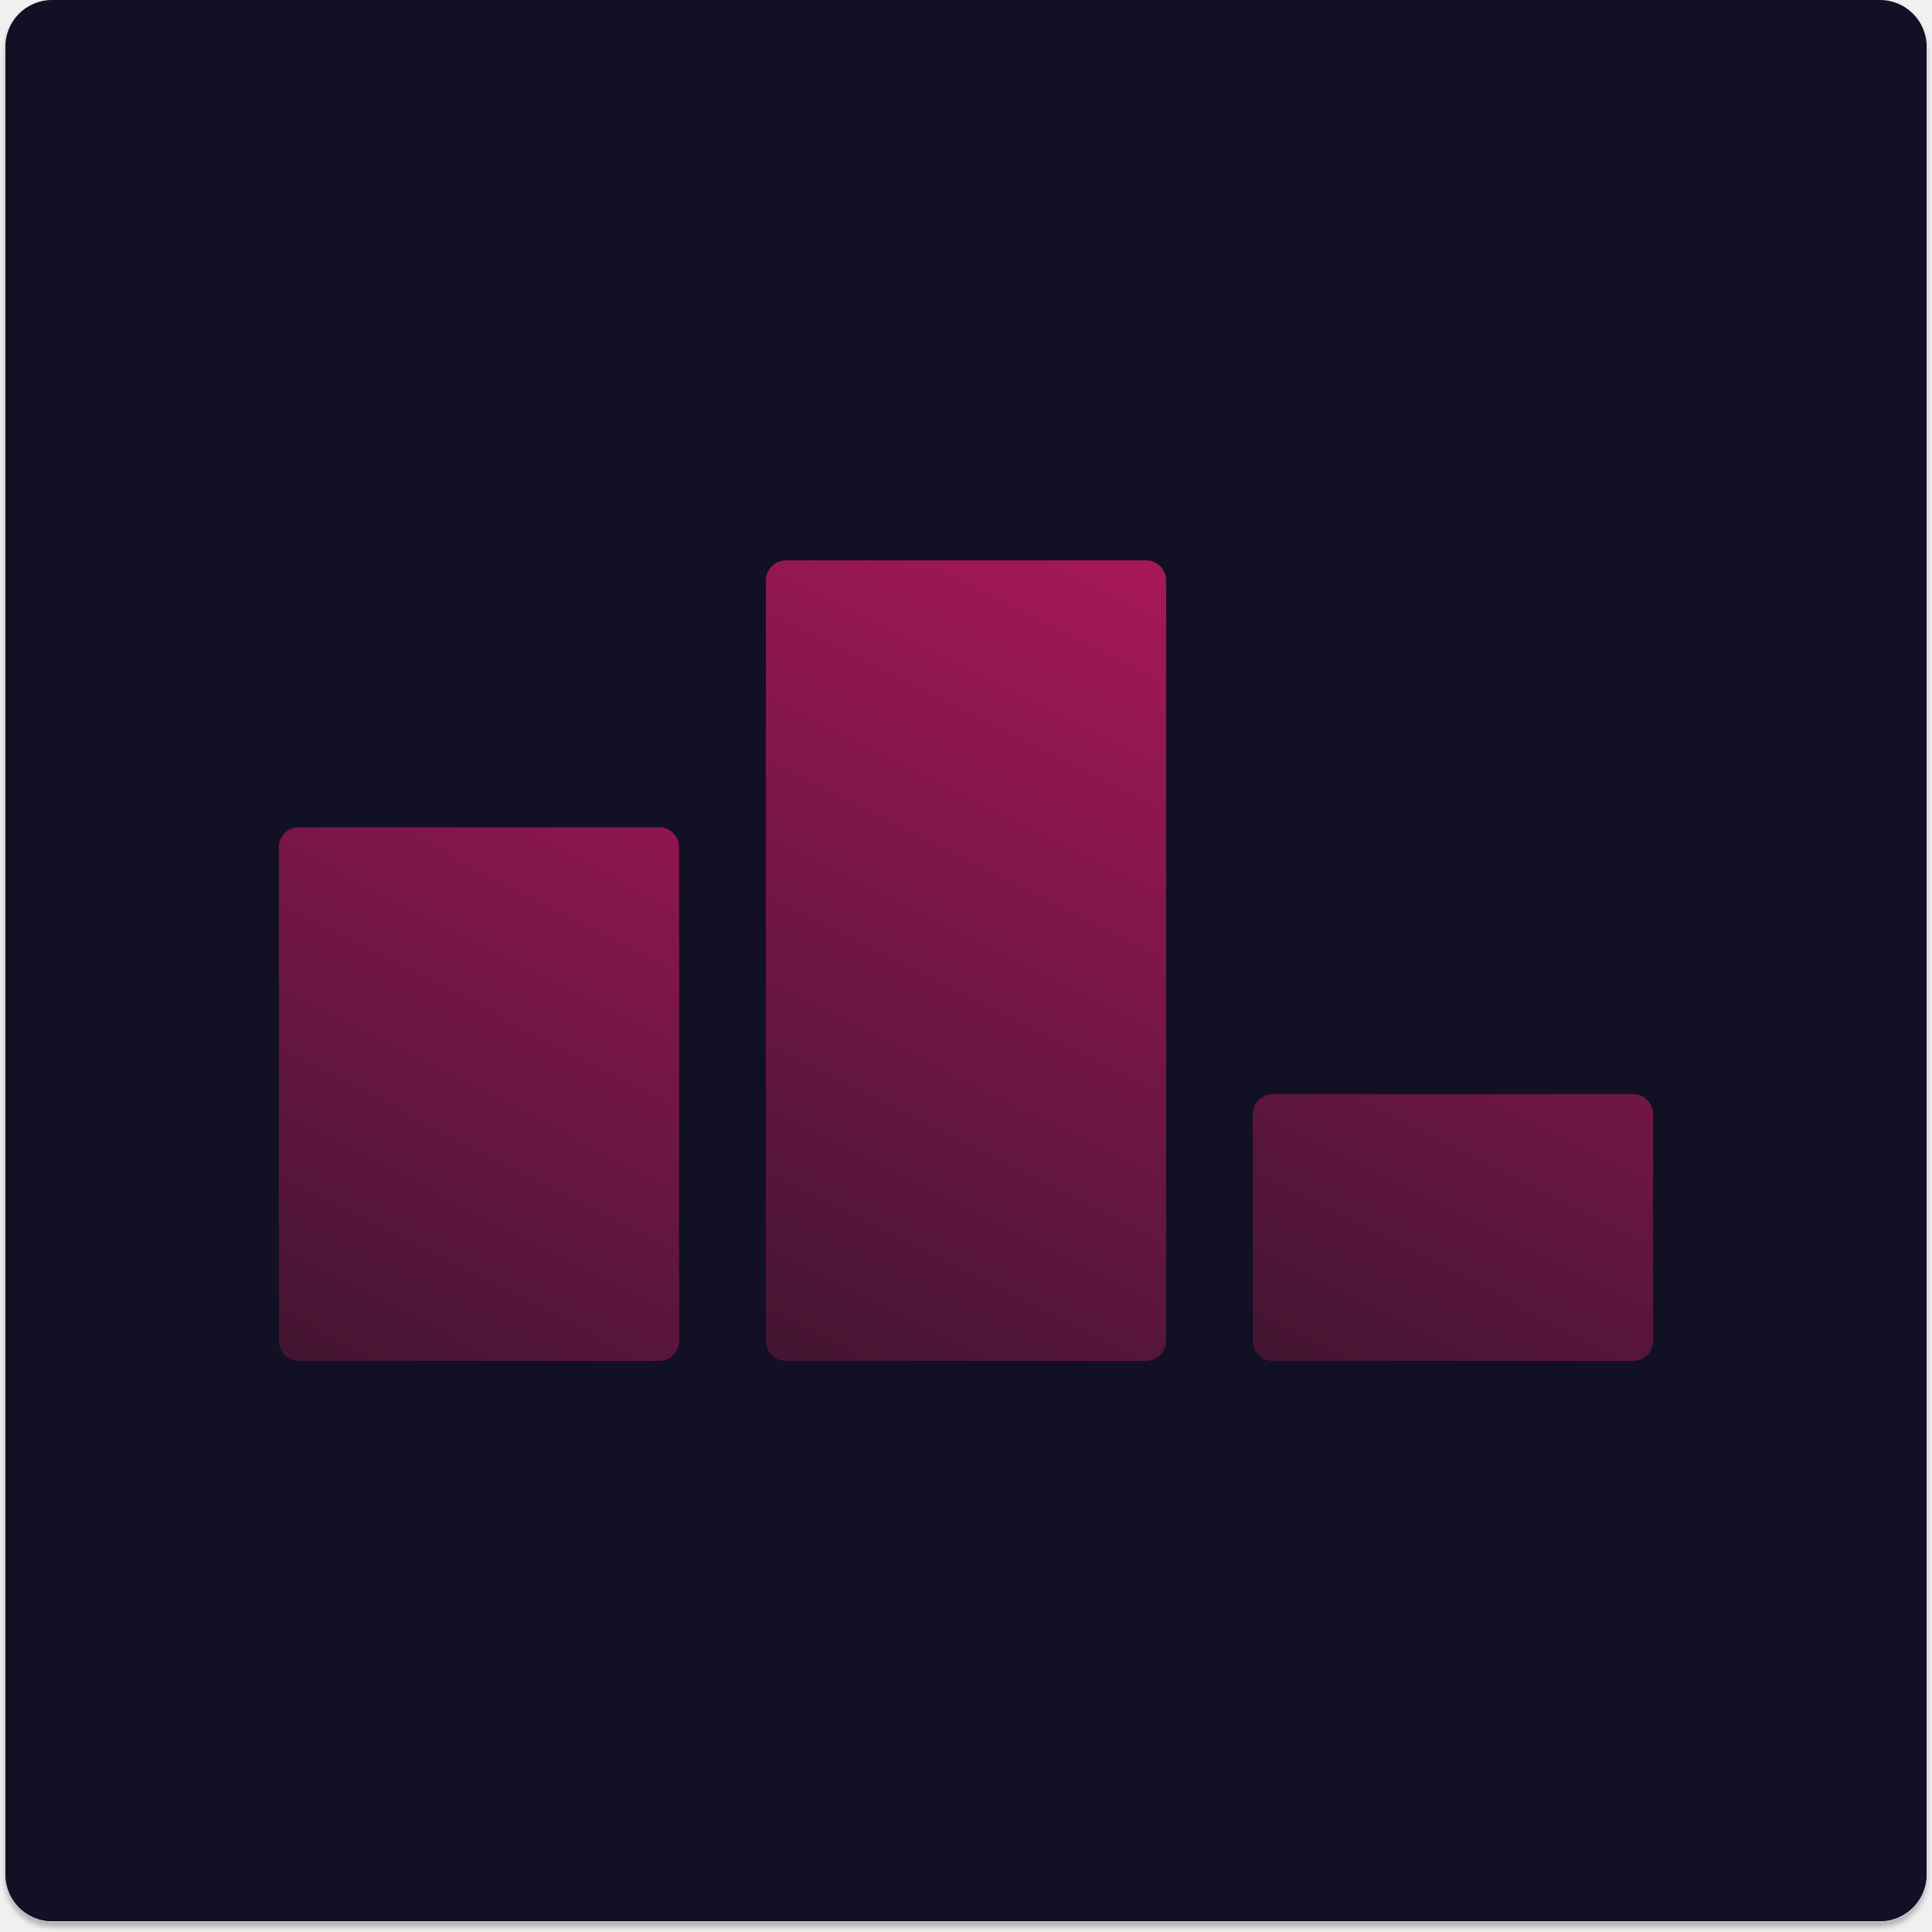
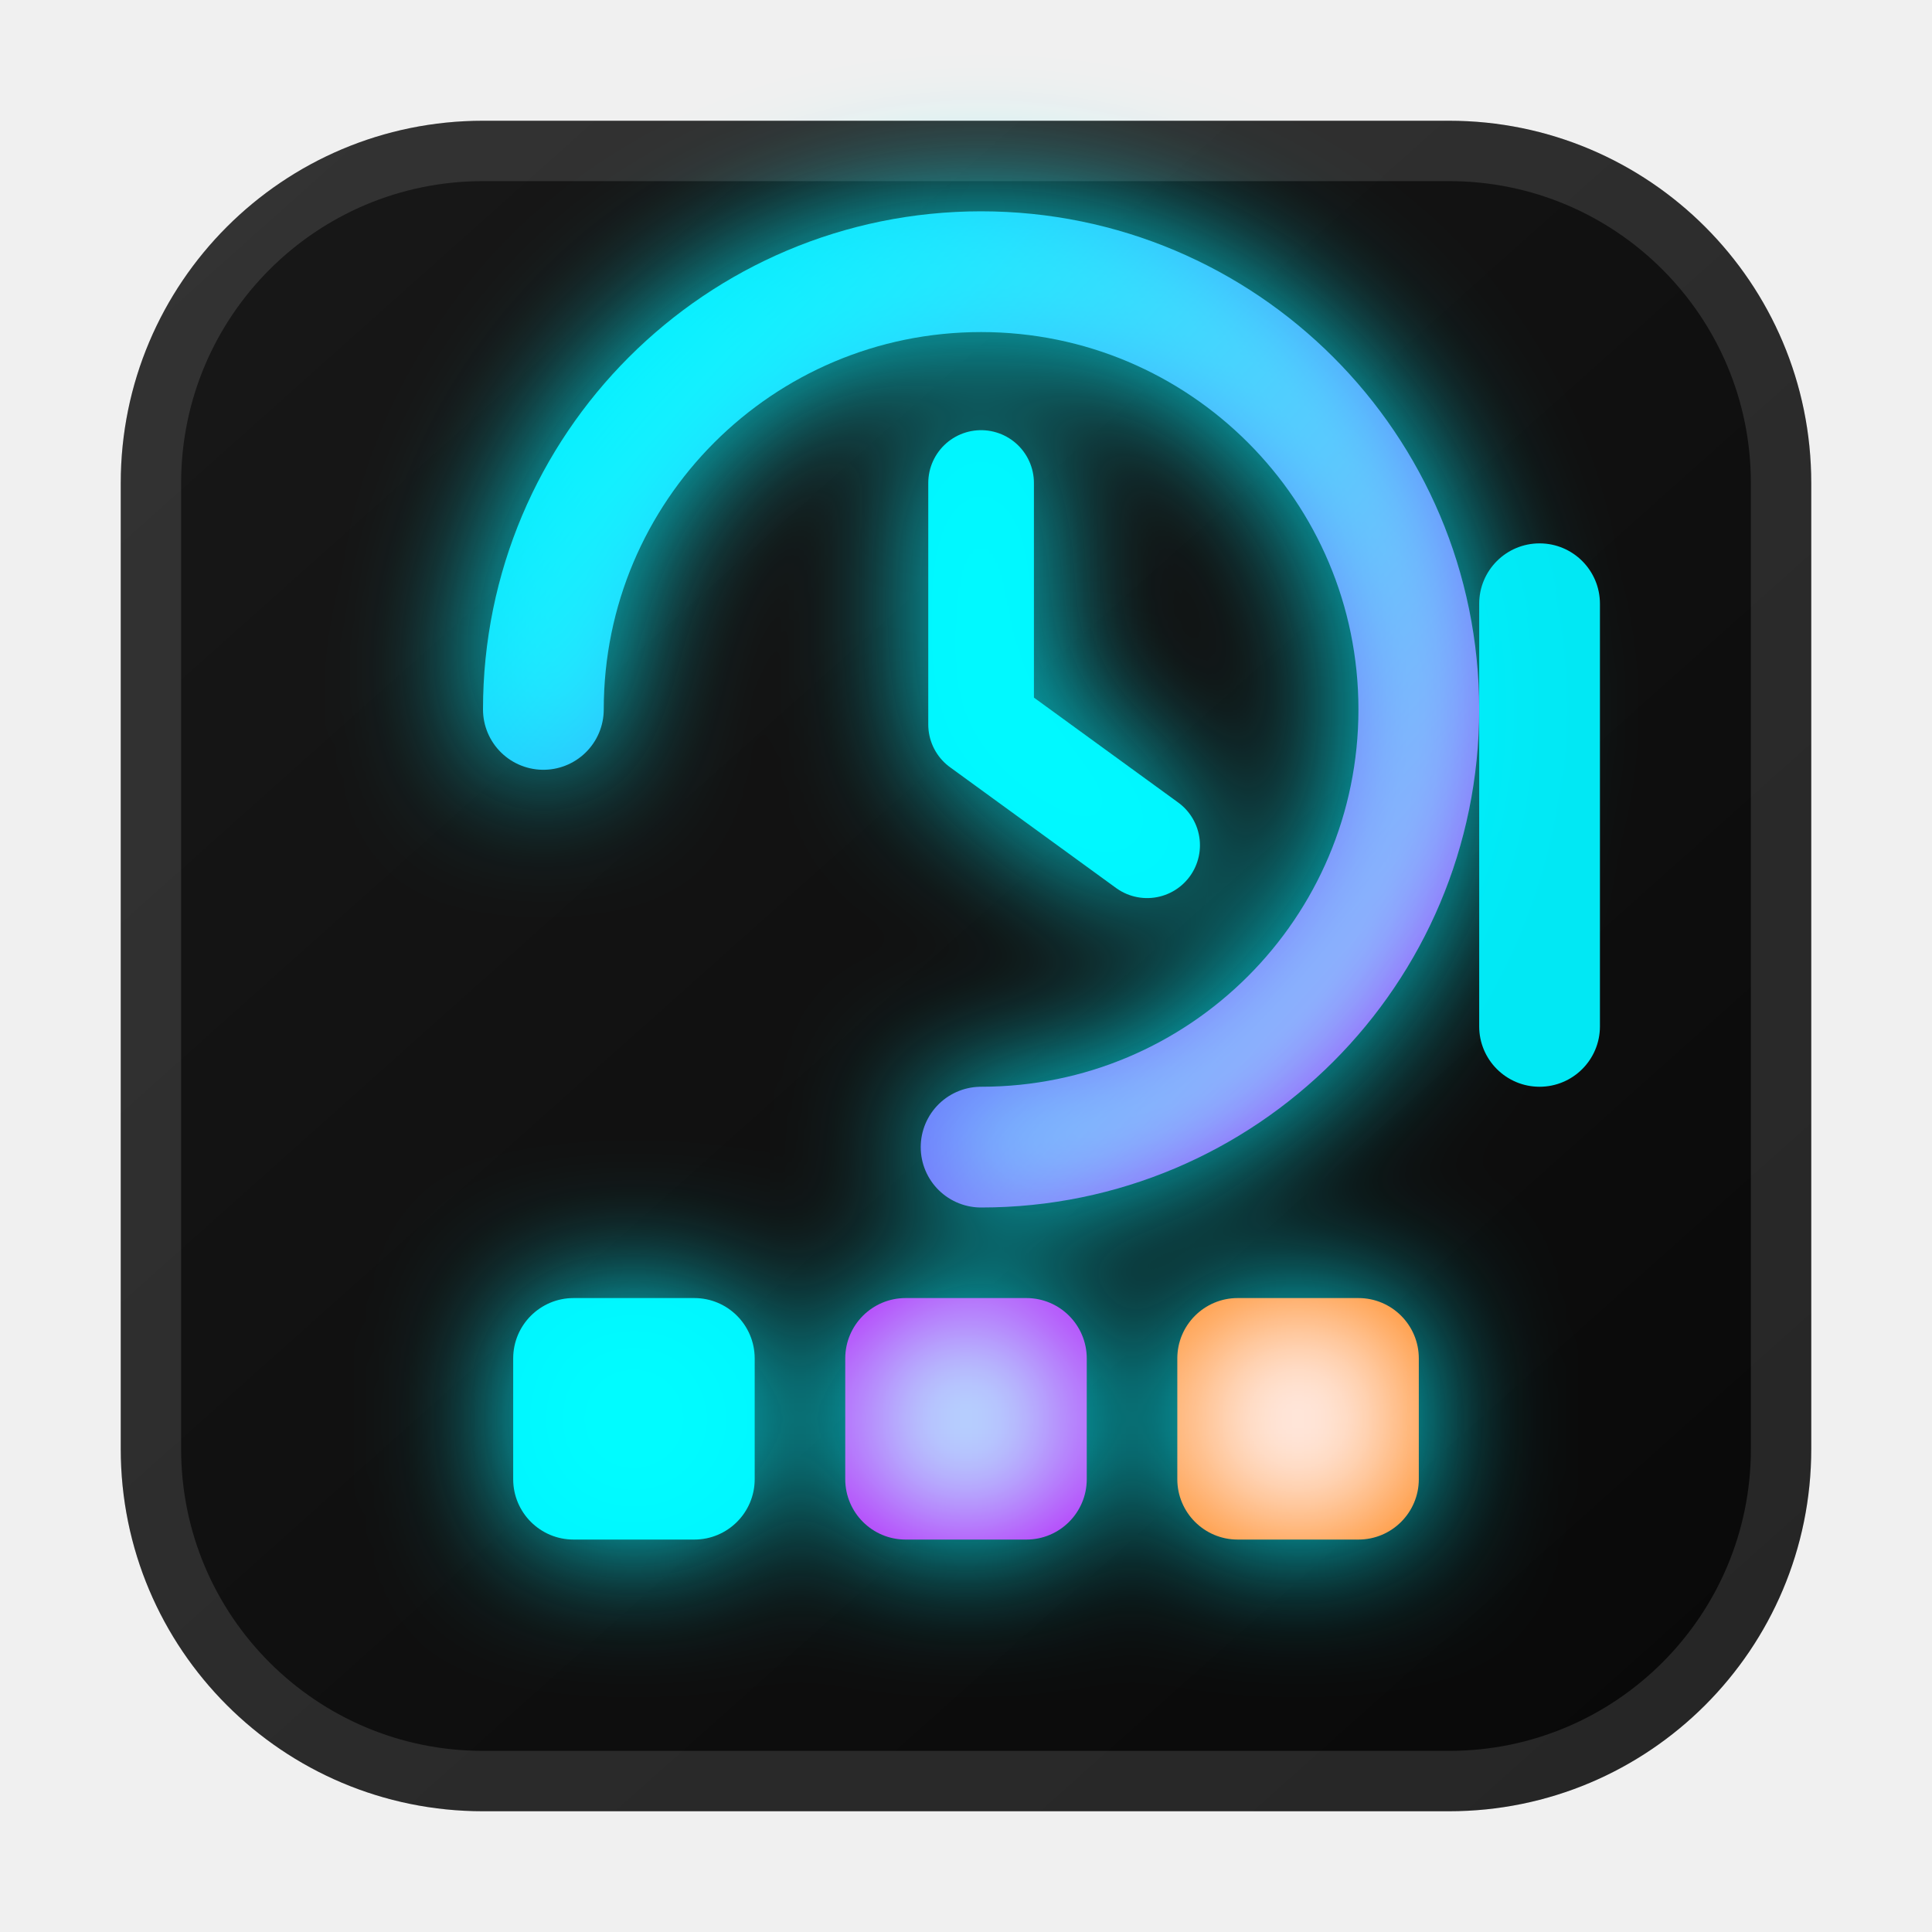
- <svg xmlns="http://www.w3.org/2000/svg" width="1448" height="1448" viewBox="0 0 1448 1448" fill="none">
-   <g filter="url(#filter0_d_0_3)">
-     <rect x="4" width="1440" height="1440" rx="35" fill="#111025" />
-     <rect x="939" y="820" width="300" height="200" rx="15" fill="url(#paint0_linear_0_3)" />
-     <rect x="574" y="420" width="300" height="600" rx="15" fill="url(#paint1_linear_0_3)" />
-     <rect x="209" y="620" width="300" height="400" rx="15" fill="url(#paint2_linear_0_3)" />
-   </g>
+ <svg xmlns="http://www.w3.org/2000/svg" width="64" height="64" viewBox="0 0 64 64" fill="none">
  <defs>
-     <filter id="filter0_d_0_3" x="0" y="0" width="1448" height="1448" filterUnits="userSpaceOnUse" color-interpolation-filters="sRGB">
-       <feFlood flood-opacity="0" result="BackgroundImageFix" />
-       <feColorMatrix in="SourceAlpha" type="matrix" values="0 0 0 0 0 0 0 0 0 0 0 0 0 0 0 0 0 0 127 0" result="hardAlpha" />
-       <feOffset dy="4" />
-       <feGaussianBlur stdDeviation="2" />
-       <feComposite in2="hardAlpha" operator="out" />
-       <feColorMatrix type="matrix" values="0 0 0 0 0 0 0 0 0 0 0 0 0 0 0 0 0 0 0.25 0" />
-       <feBlend mode="normal" in2="BackgroundImageFix" result="effect1_dropShadow_0_3" />
-       <feBlend mode="normal" in="SourceGraphic" in2="effect1_dropShadow_0_3" result="shape" />
+     <filter id="glow" x="-40%" y="-40%" width="180%" height="180%" color-interpolation-filters="sRGB">
+       <feGaussianBlur stdDeviation="2.2" result="blur" />
+       <feColorMatrix in="blur" type="matrix" values="0 0 0 0 0 0 0 0 0 0.949 0 0 0 0 1 0 0 0 0.95 0" />
+       <feBlend in2="SourceGraphic" mode="screen" />
    </filter>
-     <linearGradient id="paint0_linear_0_3" x1="1239" y1="423.5" x2="939" y2="1020" gradientUnits="userSpaceOnUse">
-       <stop stop-color="#A81759" />
-       <stop offset="1" stop-color="#421531" />
+     <linearGradient id="panel" x1="8" y1="5" x2="58" y2="61" gradientUnits="userSpaceOnUse">
+       <stop stop-color="#181818" />
+       <stop offset="1" stop-color="#080808" />
    </linearGradient>
-     <linearGradient id="paint1_linear_0_3" x1="574" y1="1020" x2="874" y2="420" gradientUnits="userSpaceOnUse">
-       <stop stop-color="#421531" />
-       <stop offset="1" stop-color="#A81759" />
-     </linearGradient>
-     <linearGradient id="paint2_linear_0_3" x1="209" y1="1020" x2="509" y2="434" gradientUnits="userSpaceOnUse">
-       <stop stop-color="#421531" />
-       <stop offset="1" stop-color="#A81759" />
+     <linearGradient id="cyanLine" x1="16" y1="14" x2="48" y2="43" gradientUnits="userSpaceOnUse">
+       <stop stop-color="#00F2FF" />
+       <stop offset="1" stop-color="#B600F8" />
    </linearGradient>
  </defs>
+   <rect x="4" y="4" width="56" height="56" rx="12" fill="url(#panel)" />
+   <rect x="5" y="5" width="54" height="54" rx="11" stroke="#FFFFFF" stroke-opacity="0.12" stroke-width="2" />
+   <g filter="url(#glow)">
+     <path d="M18 23.5C18 15.49 24.49 9 32.5 9C40.51 9 47 15.49 47 23.5C47 31.51 40.51 38 32.5 38" stroke="url(#cyanLine)" stroke-width="4" stroke-linecap="round" />
+     <path d="M32.5 16V24L38 28" stroke="#00F2FF" stroke-width="3.5" stroke-linecap="round" stroke-linejoin="round" />
+     <rect x="17" y="43" width="8" height="8" rx="2" fill="#00F2FF" />
+     <rect x="28" y="43" width="8" height="8" rx="2" fill="#B600F8" />
+     <rect x="39" y="43" width="8" height="8" rx="2" fill="#FF7A00" />
+   </g>
+   <rect x="49" y="18" width="4" height="18" rx="2" fill="#00F2FF" opacity="0.95" />
</svg>
